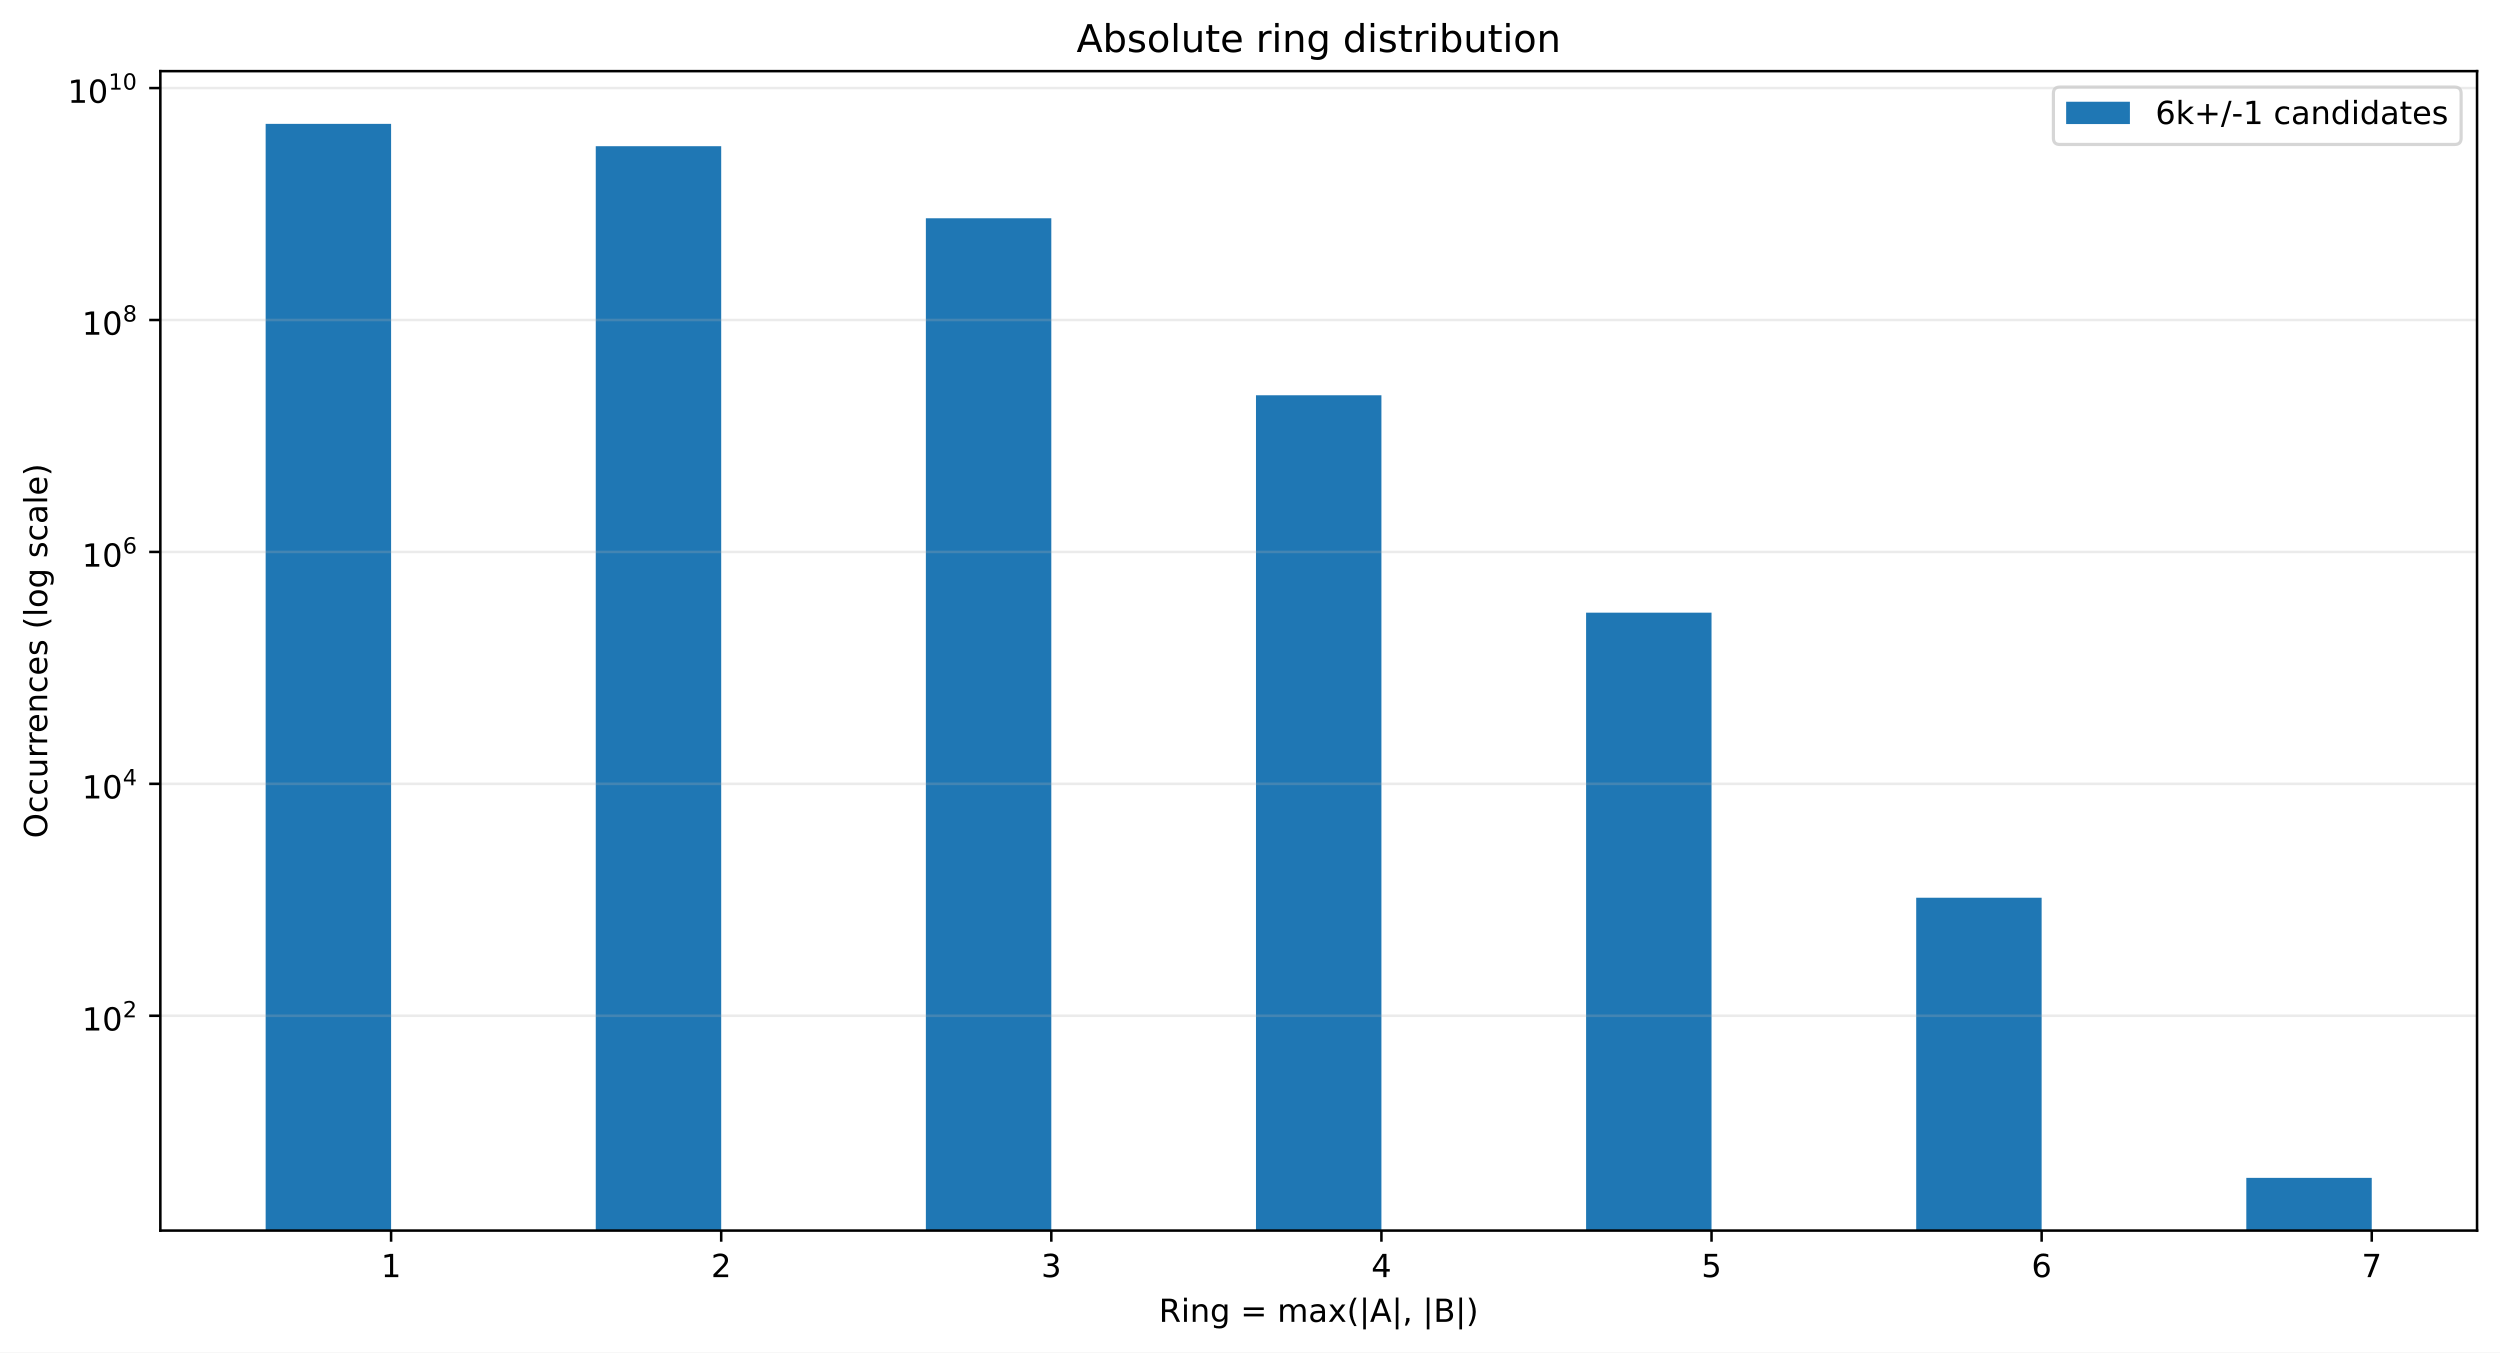
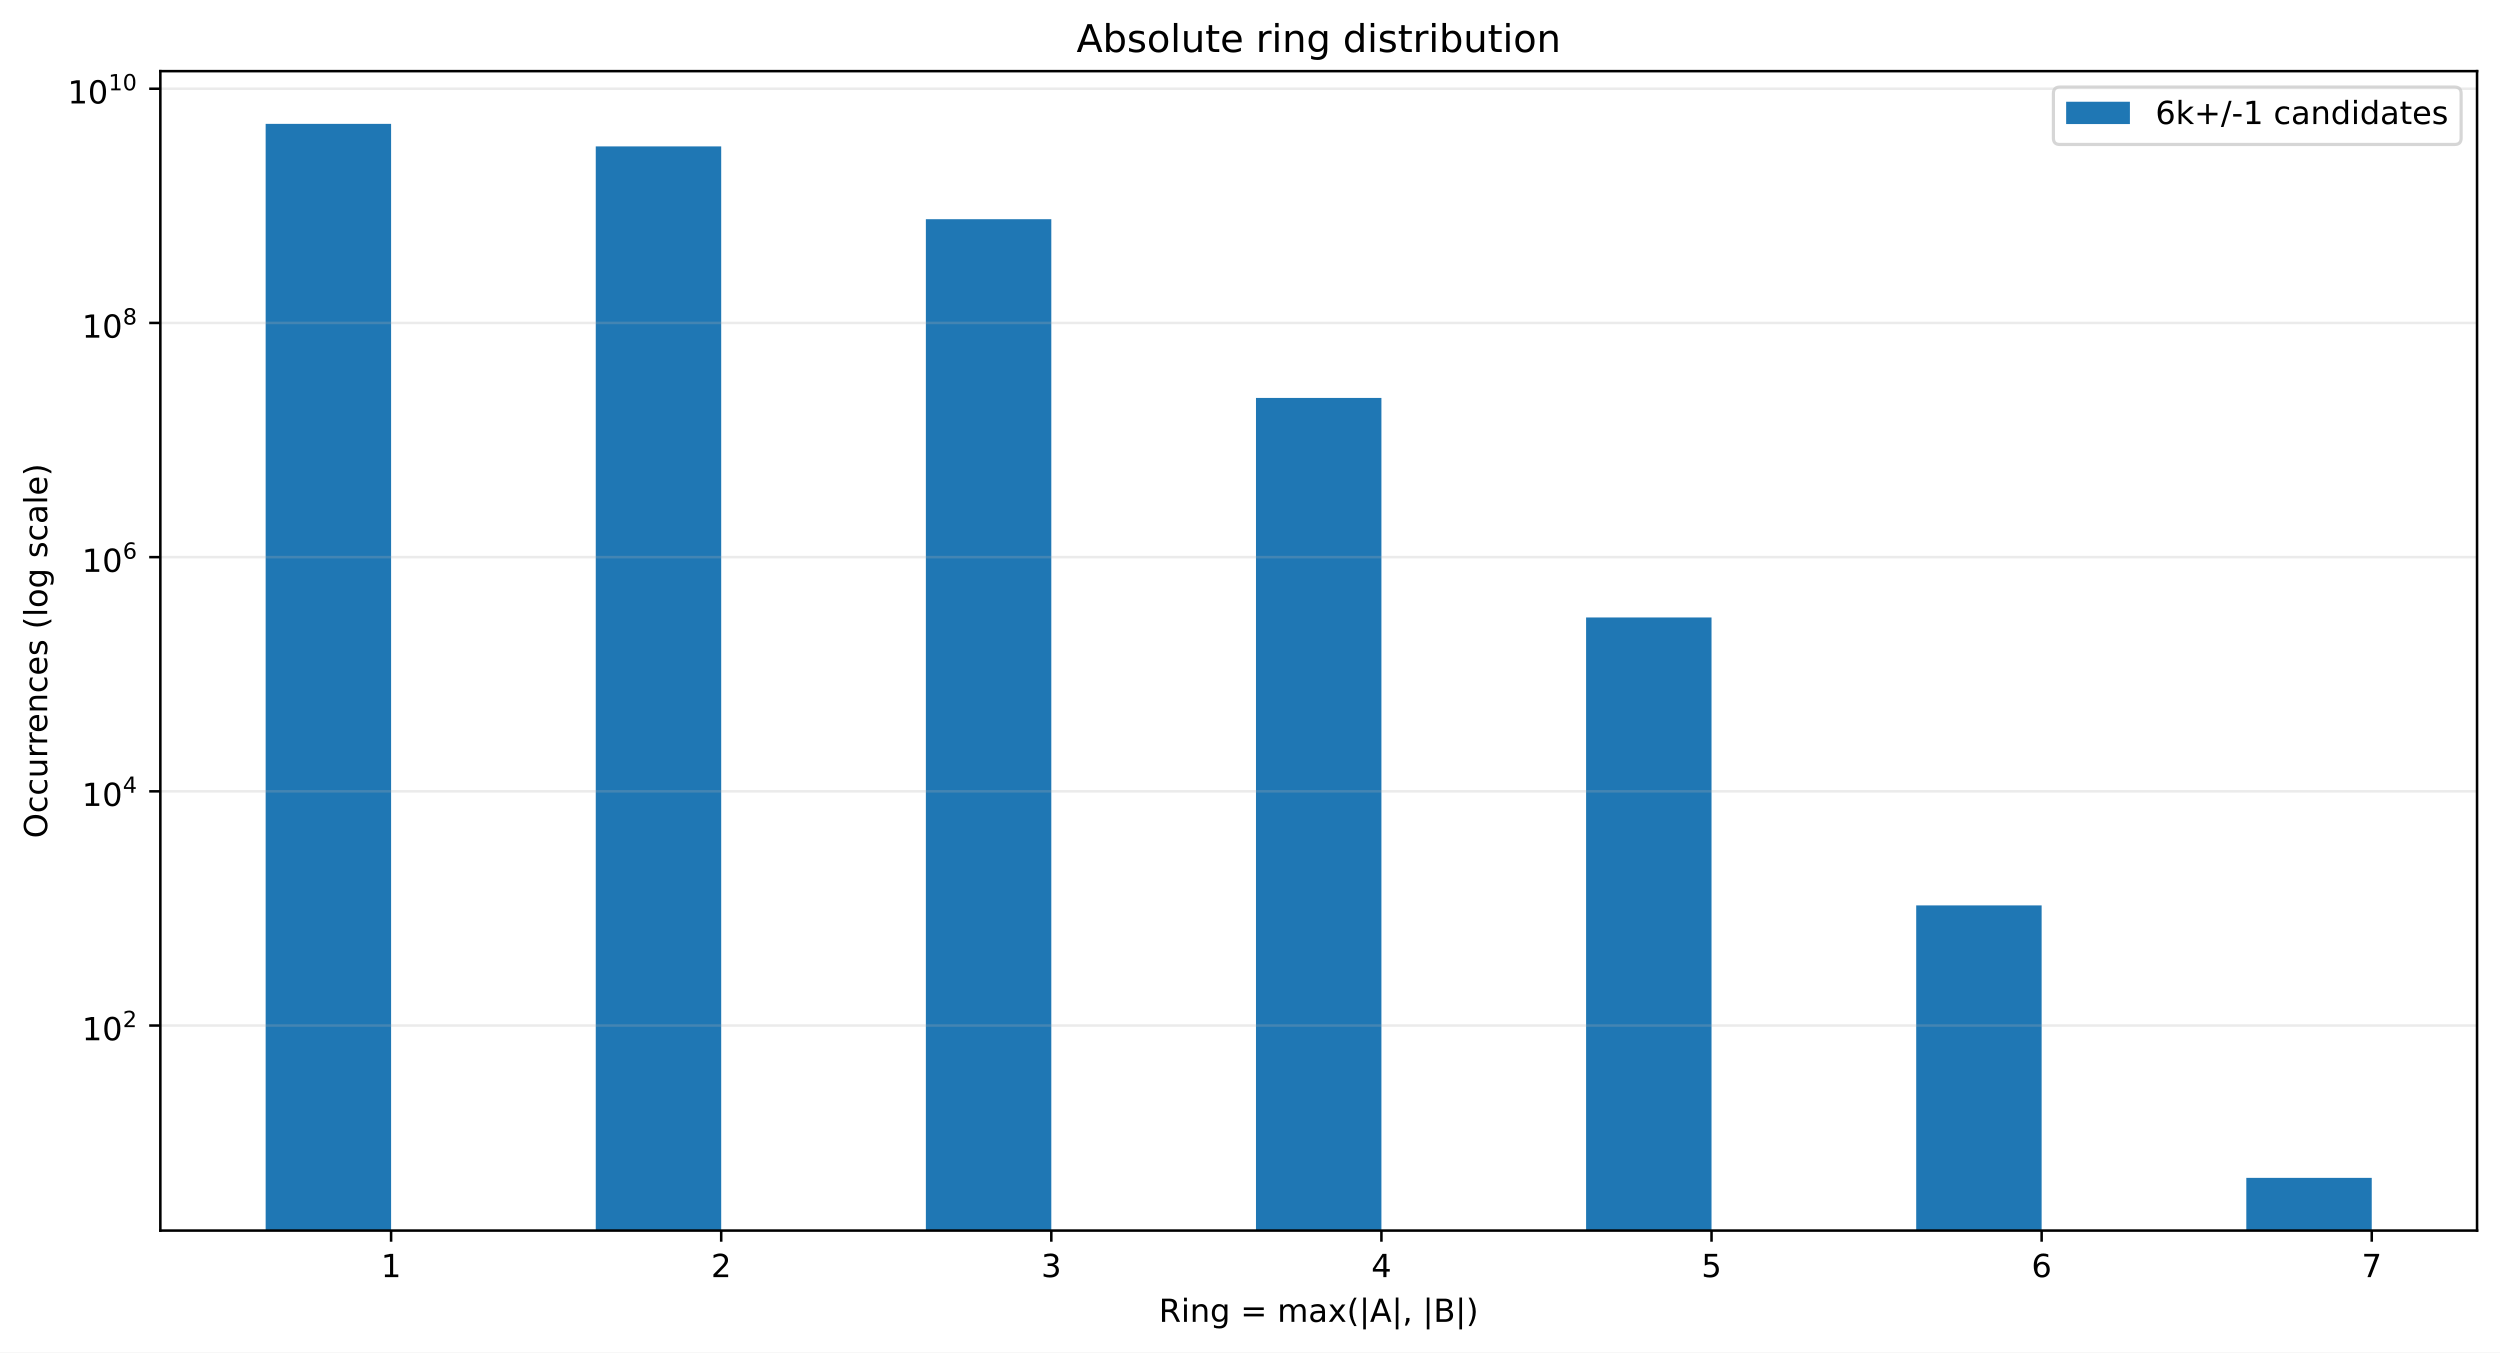
<svg xmlns="http://www.w3.org/2000/svg" xmlns:xlink="http://www.w3.org/1999/xlink" width="784.258pt" height="424.28pt" viewBox="0 0 784.258 424.28" version="1.1">
  <defs>
    <style type="text/css">*{stroke-linejoin: round; stroke-linecap: butt}</style>
  </defs>
  <g id="figure_1">
    <g id="patch_1">
      <path d="M 0 424.28  L 784.258 424.28  L 784.258 0  L 0 0  z " style="fill: #ffffff" />
    </g>
    <g id="axes_1">
      <g id="patch_2">
        <path d="M 50.301 386.036  L 777.058 386.036  L 777.058 22.318  L 50.301 22.318  z " style="fill: #ffffff" />
      </g>
      <g id="patch_3">
-         <path d="M 83.335 36769.298  L 122.687 36769.298  L 122.687 38.851  L 83.335 38.851  z " clip-path="url(#paf1b85dc4f)" style="fill: #1f77b4" />
+         <path d="M 83.335 37128.992  L 122.687 37128.992  L 122.687 38.851  L 83.335 38.851  z " clip-path="url(#p8ad48352bb)" style="fill: #1f77b4" />
      </g>
      <g id="patch_4">
-         <path d="M 186.891 36769.298  L 226.243 36769.298  L 226.243 45.853  L 186.891 45.853  z " clip-path="url(#paf1b85dc4f)" style="fill: #1f77b4" />
+         <path d="M 186.891 37128.992  L 226.243 37128.992  L 226.243 45.921  L 186.891 45.921  z " clip-path="url(#p8ad48352bb)" style="fill: #1f77b4" />
      </g>
      <g id="patch_5">
-         <path d="M 290.448 36769.298  L 329.799 36769.298  L 329.799 68.468  L 290.448 68.468  z " clip-path="url(#paf1b85dc4f)" style="fill: #1f77b4" />
+         <path d="M 290.448 37128.992  L 329.799 37128.992  L 329.799 68.758  L 290.448 68.758  z " clip-path="url(#p8ad48352bb)" style="fill: #1f77b4" />
      </g>
      <g id="patch_6">
-         <path d="M 394.004 36769.298  L 433.355 36769.298  L 433.355 124.002  L 394.004 124.002  z " clip-path="url(#paf1b85dc4f)" style="fill: #1f77b4" />
+         <path d="M 394.004 37128.992  L 433.355 37128.992  L 433.355 124.836  L 394.004 124.836  z " clip-path="url(#p8ad48352bb)" style="fill: #1f77b4" />
      </g>
      <g id="patch_7">
-         <path d="M 497.56 36769.298  L 536.912 36769.298  L 536.912 192.203  L 497.56 192.203  z " clip-path="url(#paf1b85dc4f)" style="fill: #1f77b4" />
+         <path d="M 497.56 37128.992  L 536.912 37128.992  L 536.912 193.705  L 497.56 193.705  z " clip-path="url(#p8ad48352bb)" style="fill: #1f77b4" />
      </g>
      <g id="patch_8">
-         <path d="M 601.116 36769.298  L 640.468 36769.298  L 640.468 281.621  L 601.116 281.621  z " clip-path="url(#paf1b85dc4f)" style="fill: #1f77b4" />
+         <path d="M 601.116 37128.992  L 640.468 37128.992  L 640.468 284.018  L 601.116 284.018  z " clip-path="url(#p8ad48352bb)" style="fill: #1f77b4" />
      </g>
      <g id="patch_9">
-         <path d="M 704.673 36769.298  L 744.024 36769.298  L 744.024 369.503  L 704.673 369.503  z " clip-path="url(#paf1b85dc4f)" style="fill: #1f77b4" />
+         <path d="M 704.673 37128.992  L 744.024 37128.992  L 744.024 369.503  L 704.673 369.503  z " clip-path="url(#p8ad48352bb)" style="fill: #1f77b4" />
      </g>
      <g id="matplotlib.axis_1">
        <g id="xtick_1">
          <g id="line2d_1">
            <defs>
-               <path id="mf42449f20e" d="M 0 0  L 0 3.5  " style="stroke: #000000; stroke-width: 0.8" />
+               <path id="m84cda53402" d="M 0 0  L 0 3.5  " style="stroke: #000000; stroke-width: 0.8" />
            </defs>
            <g>
-               <use xlink:href="#mf42449f20e" x="122.687" y="386.036" style="stroke: #000000; stroke-width: 0.8" />
+               <use xlink:href="#m84cda53402" x="122.687" y="386.036" style="stroke: #000000; stroke-width: 0.8" />
            </g>
          </g>
          <g id="text_1">
            <g transform="translate(119.5053 400.6334) scale(0.1 -0.1)">
              <defs>
                <path id="DejaVuSans-14" d="M 794 531  L 1825 531  L 1825 4091  L 703 3866  L 703 4441  L 1819 4666  L 2450 4666  L 2450 531  L 3481 531  L 3481 0  L 794 0  L 794 531  z " transform="scale(0.015625)" />
              </defs>
              <use xlink:href="#DejaVuSans-14" />
            </g>
          </g>
        </g>
        <g id="xtick_2">
          <g id="line2d_2">
            <g>
-               <use xlink:href="#mf42449f20e" x="226.243" y="386.036" style="stroke: #000000; stroke-width: 0.8" />
+               <use xlink:href="#m84cda53402" x="226.243" y="386.036" style="stroke: #000000; stroke-width: 0.8" />
            </g>
          </g>
          <g id="text_2">
            <g transform="translate(223.0616 400.6334) scale(0.1 -0.1)">
              <defs>
                <path id="DejaVuSans-15" d="M 1228 531  L 3431 531  L 3431 0  L 469 0  L 469 531  Q 828 903 1448 1529  Q 2069 2156 2228 2338  Q 2531 2678 2651 2914  Q 2772 3150 2772 3378  Q 2772 3750 2511 3984  Q 2250 4219 1831 4219  Q 1534 4219 1204 4116  Q 875 4013 500 3803  L 500 4441  Q 881 4594 1212 4672  Q 1544 4750 1819 4750  Q 2544 4750 2975 4387  Q 3406 4025 3406 3419  Q 3406 3131 3298 2873  Q 3191 2616 2906 2266  Q 2828 2175 2409 1742  Q 1991 1309 1228 531  z " transform="scale(0.015625)" />
              </defs>
              <use xlink:href="#DejaVuSans-15" />
            </g>
          </g>
        </g>
        <g id="xtick_3">
          <g id="line2d_3">
            <g>
-               <use xlink:href="#mf42449f20e" x="329.799" y="386.036" style="stroke: #000000; stroke-width: 0.8" />
+               <use xlink:href="#m84cda53402" x="329.799" y="386.036" style="stroke: #000000; stroke-width: 0.8" />
            </g>
          </g>
          <g id="text_3">
            <g transform="translate(326.6178 400.6334) scale(0.1 -0.1)">
              <defs>
                <path id="DejaVuSans-16" d="M 2597 2516  Q 3050 2419 3304 2112  Q 3559 1806 3559 1356  Q 3559 666 3084 287  Q 2609 -91 1734 -91  Q 1441 -91 1130 -33  Q 819 25 488 141  L 488 750  Q 750 597 1062 519  Q 1375 441 1716 441  Q 2309 441 2620 675  Q 2931 909 2931 1356  Q 2931 1769 2642 2001  Q 2353 2234 1838 2234  L 1294 2234  L 1294 2753  L 1863 2753  Q 2328 2753 2575 2939  Q 2822 3125 2822 3475  Q 2822 3834 2567 4026  Q 2313 4219 1838 4219  Q 1578 4219 1281 4162  Q 984 4106 628 3988  L 628 4550  Q 988 4650 1302 4700  Q 1616 4750 1894 4750  Q 2613 4750 3031 4423  Q 3450 4097 3450 3541  Q 3450 3153 3228 2886  Q 3006 2619 2597 2516  z " transform="scale(0.015625)" />
              </defs>
              <use xlink:href="#DejaVuSans-16" />
            </g>
          </g>
        </g>
        <g id="xtick_4">
          <g id="line2d_4">
            <g>
-               <use xlink:href="#mf42449f20e" x="433.355" y="386.036" style="stroke: #000000; stroke-width: 0.8" />
+               <use xlink:href="#m84cda53402" x="433.355" y="386.036" style="stroke: #000000; stroke-width: 0.8" />
            </g>
          </g>
          <g id="text_4">
            <g transform="translate(430.174 400.6334) scale(0.1 -0.1)">
              <defs>
                <path id="DejaVuSans-17" d="M 2419 4116  L 825 1625  L 2419 1625  L 2419 4116  z M 2253 4666  L 3047 4666  L 3047 1625  L 3713 1625  L 3713 1100  L 3047 1100  L 3047 0  L 2419 0  L 2419 1100  L 313 1100  L 313 1709  L 2253 4666  z " transform="scale(0.015625)" />
              </defs>
              <use xlink:href="#DejaVuSans-17" />
            </g>
          </g>
        </g>
        <g id="xtick_5">
          <g id="line2d_5">
            <g>
-               <use xlink:href="#mf42449f20e" x="536.912" y="386.036" style="stroke: #000000; stroke-width: 0.8" />
+               <use xlink:href="#m84cda53402" x="536.912" y="386.036" style="stroke: #000000; stroke-width: 0.8" />
            </g>
          </g>
          <g id="text_5">
            <g transform="translate(533.7303 400.6334) scale(0.1 -0.1)">
              <defs>
                <path id="DejaVuSans-18" d="M 691 4666  L 3169 4666  L 3169 4134  L 1269 4134  L 1269 2991  Q 1406 3038 1543 3061  Q 1681 3084 1819 3084  Q 2600 3084 3056 2656  Q 3513 2228 3513 1497  Q 3513 744 3044 326  Q 2575 -91 1722 -91  Q 1428 -91 1123 -41  Q 819 9 494 109  L 494 744  Q 775 591 1075 516  Q 1375 441 1709 441  Q 2250 441 2565 725  Q 2881 1009 2881 1497  Q 2881 1984 2565 2268  Q 2250 2553 1709 2553  Q 1456 2553 1204 2497  Q 953 2441 691 2322  L 691 4666  z " transform="scale(0.015625)" />
              </defs>
              <use xlink:href="#DejaVuSans-18" />
            </g>
          </g>
        </g>
        <g id="xtick_6">
          <g id="line2d_6">
            <g>
-               <use xlink:href="#mf42449f20e" x="640.468" y="386.036" style="stroke: #000000; stroke-width: 0.8" />
+               <use xlink:href="#m84cda53402" x="640.468" y="386.036" style="stroke: #000000; stroke-width: 0.8" />
            </g>
          </g>
          <g id="text_6">
            <g transform="translate(637.2865 400.6334) scale(0.1 -0.1)">
              <defs>
                <path id="DejaVuSans-19" d="M 2113 2584  Q 1688 2584 1439 2293  Q 1191 2003 1191 1497  Q 1191 994 1439 701  Q 1688 409 2113 409  Q 2538 409 2786 701  Q 3034 994 3034 1497  Q 3034 2003 2786 2293  Q 2538 2584 2113 2584  z M 3366 4563  L 3366 3988  Q 3128 4100 2886 4159  Q 2644 4219 2406 4219  Q 1781 4219 1451 3797  Q 1122 3375 1075 2522  Q 1259 2794 1537 2939  Q 1816 3084 2150 3084  Q 2853 3084 3261 2657  Q 3669 2231 3669 1497  Q 3669 778 3244 343  Q 2819 -91 2113 -91  Q 1303 -91 875 529  Q 447 1150 447 2328  Q 447 3434 972 4092  Q 1497 4750 2381 4750  Q 2619 4750 2861 4703  Q 3103 4656 3366 4563  z " transform="scale(0.015625)" />
              </defs>
              <use xlink:href="#DejaVuSans-19" />
            </g>
          </g>
        </g>
        <g id="xtick_7">
          <g id="line2d_7">
            <g>
-               <use xlink:href="#mf42449f20e" x="744.024" y="386.036" style="stroke: #000000; stroke-width: 0.8" />
+               <use xlink:href="#m84cda53402" x="744.024" y="386.036" style="stroke: #000000; stroke-width: 0.8" />
            </g>
          </g>
          <g id="text_7">
            <g transform="translate(740.8427 400.6334) scale(0.1 -0.1)">
              <defs>
                <path id="DejaVuSans-1a" d="M 525 4666  L 3525 4666  L 3525 4397  L 1831 0  L 1172 0  L 2766 4134  L 525 4134  L 525 4666  z " transform="scale(0.015625)" />
              </defs>
              <use xlink:href="#DejaVuSans-1a" />
            </g>
          </g>
        </g>
        <g id="text_8">
          <g transform="translate(363.5437 414.678) scale(0.1 -0.1)">
            <defs>
              <path id="DejaVuSans-35" d="M 2841 2188  Q 3044 2119 3236 1894  Q 3428 1669 3622 1275  L 4263 0  L 3584 0  L 2988 1197  Q 2756 1666 2539 1819  Q 2322 1972 1947 1972  L 1259 1972  L 1259 0  L 628 0  L 628 4666  L 2053 4666  Q 2853 4666 3247 4331  Q 3641 3997 3641 3322  Q 3641 2881 3436 2590  Q 3231 2300 2841 2188  z M 1259 4147  L 1259 2491  L 2053 2491  Q 2509 2491 2742 2702  Q 2975 2913 2975 3322  Q 2975 3731 2742 3939  Q 2509 4147 2053 4147  L 1259 4147  z " transform="scale(0.015625)" />
              <path id="DejaVuSans-4c" d="M 603 3500  L 1178 3500  L 1178 0  L 603 0  L 603 3500  z M 603 4863  L 1178 4863  L 1178 4134  L 603 4134  L 603 4863  z " transform="scale(0.015625)" />
              <path id="DejaVuSans-51" d="M 3513 2113  L 3513 0  L 2938 0  L 2938 2094  Q 2938 2591 2744 2837  Q 2550 3084 2163 3084  Q 1697 3084 1428 2787  Q 1159 2491 1159 1978  L 1159 0  L 581 0  L 581 3500  L 1159 3500  L 1159 2956  Q 1366 3272 1645 3428  Q 1925 3584 2291 3584  Q 2894 3584 3203 3211  Q 3513 2838 3513 2113  z " transform="scale(0.015625)" />
              <path id="DejaVuSans-4a" d="M 2906 1791  Q 2906 2416 2648 2759  Q 2391 3103 1925 3103  Q 1463 3103 1205 2759  Q 947 2416 947 1791  Q 947 1169 1205 825  Q 1463 481 1925 481  Q 2391 481 2648 825  Q 2906 1169 2906 1791  z M 3481 434  Q 3481 -459 3084 -895  Q 2688 -1331 1869 -1331  Q 1566 -1331 1297 -1286  Q 1028 -1241 775 -1147  L 775 -588  Q 1028 -725 1275 -790  Q 1522 -856 1778 -856  Q 2344 -856 2625 -561  Q 2906 -266 2906 331  L 2906 616  Q 2728 306 2450 153  Q 2172 0 1784 0  Q 1141 0 747 490  Q 353 981 353 1791  Q 353 2603 747 3093  Q 1141 3584 1784 3584  Q 2172 3584 2450 3431  Q 2728 3278 2906 2969  L 2906 3500  L 3481 3500  L 3481 434  z " transform="scale(0.015625)" />
              <path id="DejaVuSans-3" transform="scale(0.015625)" />
              <path id="DejaVuSans-20" d="M 678 2906  L 4684 2906  L 4684 2381  L 678 2381  L 678 2906  z M 678 1631  L 4684 1631  L 4684 1100  L 678 1100  L 678 1631  z " transform="scale(0.015625)" />
              <path id="DejaVuSans-50" d="M 3328 2828  Q 3544 3216 3844 3400  Q 4144 3584 4550 3584  Q 5097 3584 5394 3201  Q 5691 2819 5691 2113  L 5691 0  L 5113 0  L 5113 2094  Q 5113 2597 4934 2840  Q 4756 3084 4391 3084  Q 3944 3084 3684 2787  Q 3425 2491 3425 1978  L 3425 0  L 2847 0  L 2847 2094  Q 2847 2600 2669 2842  Q 2491 3084 2119 3084  Q 1678 3084 1418 2786  Q 1159 2488 1159 1978  L 1159 0  L 581 0  L 581 3500  L 1159 3500  L 1159 2956  Q 1356 3278 1631 3431  Q 1906 3584 2284 3584  Q 2666 3584 2933 3390  Q 3200 3197 3328 2828  z " transform="scale(0.015625)" />
              <path id="DejaVuSans-44" d="M 2194 1759  Q 1497 1759 1228 1600  Q 959 1441 959 1056  Q 959 750 1161 570  Q 1363 391 1709 391  Q 2188 391 2477 730  Q 2766 1069 2766 1631  L 2766 1759  L 2194 1759  z M 3341 1997  L 3341 0  L 2766 0  L 2766 531  Q 2569 213 2275 61  Q 1981 -91 1556 -91  Q 1019 -91 701 211  Q 384 513 384 1019  Q 384 1609 779 1909  Q 1175 2209 1959 2209  L 2766 2209  L 2766 2266  Q 2766 2663 2505 2880  Q 2244 3097 1772 3097  Q 1472 3097 1187 3025  Q 903 2953 641 2809  L 641 3341  Q 956 3463 1253 3523  Q 1550 3584 1831 3584  Q 2591 3584 2966 3190  Q 3341 2797 3341 1997  z " transform="scale(0.015625)" />
              <path id="DejaVuSans-5b" d="M 3513 3500  L 2247 1797  L 3578 0  L 2900 0  L 1881 1375  L 863 0  L 184 0  L 1544 1831  L 300 3500  L 978 3500  L 1906 2253  L 2834 3500  L 3513 3500  z " transform="scale(0.015625)" />
              <path id="DejaVuSans-b" d="M 1984 4856  Q 1566 4138 1362 3434  Q 1159 2731 1159 2009  Q 1159 1288 1364 580  Q 1569 -128 1984 -844  L 1484 -844  Q 1016 -109 783 600  Q 550 1309 550 2009  Q 550 2706 781 3412  Q 1013 4119 1484 4856  L 1984 4856  z " transform="scale(0.015625)" />
              <path id="DejaVuSans-5f" d="M 1344 4891  L 1344 -1509  L 813 -1509  L 813 4891  L 1344 4891  z " transform="scale(0.015625)" />
              <path id="DejaVuSans-24" d="M 2188 4044  L 1331 1722  L 3047 1722  L 2188 4044  z M 1831 4666  L 2547 4666  L 4325 0  L 3669 0  L 3244 1197  L 1141 1197  L 716 0  L 50 0  L 1831 4666  z " transform="scale(0.015625)" />
              <path id="DejaVuSans-f" d="M 750 794  L 1409 794  L 1409 256  L 897 -744  L 494 -744  L 750 256  L 750 794  z " transform="scale(0.015625)" />
              <path id="DejaVuSans-25" d="M 1259 2228  L 1259 519  L 2272 519  Q 2781 519 3026 730  Q 3272 941 3272 1375  Q 3272 1813 3026 2020  Q 2781 2228 2272 2228  L 1259 2228  z M 1259 4147  L 1259 2741  L 2194 2741  Q 2656 2741 2882 2914  Q 3109 3088 3109 3444  Q 3109 3797 2882 3972  Q 2656 4147 2194 4147  L 1259 4147  z M 628 4666  L 2241 4666  Q 2963 4666 3353 4366  Q 3744 4066 3744 3513  Q 3744 3084 3544 2831  Q 3344 2578 2956 2516  Q 3422 2416 3680 2098  Q 3938 1781 3938 1306  Q 3938 681 3513 340  Q 3088 0 2303 0  L 628 0  L 628 4666  z " transform="scale(0.015625)" />
              <path id="DejaVuSans-c" d="M 513 4856  L 1013 4856  Q 1481 4119 1714 3412  Q 1947 2706 1947 2009  Q 1947 1309 1714 600  Q 1481 -109 1013 -844  L 513 -844  Q 928 -128 1133 580  Q 1338 1288 1338 2009  Q 1338 2731 1133 3434  Q 928 4138 513 4856  z " transform="scale(0.015625)" />
            </defs>
            <use xlink:href="#DejaVuSans-35" />
            <use xlink:href="#DejaVuSans-4c" transform="translate(69.48438 0)" />
            <use xlink:href="#DejaVuSans-51" transform="translate(97.26562 0)" />
            <use xlink:href="#DejaVuSans-4a" transform="translate(160.6406 0)" />
            <use xlink:href="#DejaVuSans-3" transform="translate(224.125 0)" />
            <use xlink:href="#DejaVuSans-20" transform="translate(255.9062 0)" />
            <use xlink:href="#DejaVuSans-3" transform="translate(339.7031 0)" />
            <use xlink:href="#DejaVuSans-50" transform="translate(371.4844 0)" />
            <use xlink:href="#DejaVuSans-44" transform="translate(468.8906 0)" />
            <use xlink:href="#DejaVuSans-5b" transform="translate(530.1719 0)" />
            <use xlink:href="#DejaVuSans-b" transform="translate(589.3594 0)" />
            <use xlink:href="#DejaVuSans-5f" transform="translate(628.375 0)" />
            <use xlink:href="#DejaVuSans-24" transform="translate(662.0625 0)" />
            <use xlink:href="#DejaVuSans-5f" transform="translate(730.4688 0)" />
            <use xlink:href="#DejaVuSans-f" transform="translate(764.1562 0)" />
            <use xlink:href="#DejaVuSans-3" transform="translate(795.9375 0)" />
            <use xlink:href="#DejaVuSans-5f" transform="translate(827.7188 0)" />
            <use xlink:href="#DejaVuSans-25" transform="translate(861.4062 0)" />
            <use xlink:href="#DejaVuSans-5f" transform="translate(930.0156 0)" />
            <use xlink:href="#DejaVuSans-c" transform="translate(963.7031 0)" />
          </g>
        </g>
      </g>
      <g id="matplotlib.axis_2">
        <g id="ytick_1">
          <g id="line2d_8">
-             <path d="M 50.301 318.649  L 777.058 318.649  " clip-path="url(#paf1b85dc4f)" style="fill: none; stroke: #b0b0b0; stroke-opacity: 0.25; stroke-width: 0.8; stroke-linecap: square" />
+             <path d="M 50.301 321.711  L 777.058 321.711  " clip-path="url(#p8ad48352bb)" style="fill: none; stroke: #b0b0b0; stroke-opacity: 0.25; stroke-width: 0.8; stroke-linecap: square" />
          </g>
          <g id="line2d_9">
            <defs>
-               <path id="m3f60b04e1b" d="M 0 0  L -3.5 0  " style="stroke: #000000; stroke-width: 0.8" />
+               <path id="mff33a28437" d="M 0 0  L -3.5 0  " style="stroke: #000000; stroke-width: 0.8" />
            </defs>
            <g>
-               <use xlink:href="#m3f60b04e1b" x="50.301" y="318.649" style="stroke: #000000; stroke-width: 0.8" />
+               <use xlink:href="#mff33a28437" x="50.301" y="321.711" style="stroke: #000000; stroke-width: 0.8" />
            </g>
          </g>
          <g id="text_9">
-             <g transform="translate(25.70078 323.349) scale(0.1 -0.1)">
+             <g transform="translate(25.70078 326.4114) scale(0.1 -0.1)">
              <defs>
                <path id="DejaVuSans-13" d="M 2034 4250  Q 1547 4250 1301 3770  Q 1056 3291 1056 2328  Q 1056 1369 1301 889  Q 1547 409 2034 409  Q 2525 409 2770 889  Q 3016 1369 3016 2328  Q 3016 3291 2770 3770  Q 2525 4250 2034 4250  z M 2034 4750  Q 2819 4750 3233 4129  Q 3647 3509 3647 2328  Q 3647 1150 3233 529  Q 2819 -91 2034 -91  Q 1250 -91 836 529  Q 422 1150 422 2328  Q 422 3509 836 4129  Q 1250 4750 2034 4750  z " transform="scale(0.015625)" />
              </defs>
              <use xlink:href="#DejaVuSans-14" transform="translate(0 0.746875)" />
              <use xlink:href="#DejaVuSans-13" transform="translate(63.62305 0.746875)" />
              <use xlink:href="#DejaVuSans-15" transform="translate(128.2031 42.04688) scale(0.7)" />
            </g>
          </g>
        </g>
        <g id="ytick_2">
          <g id="line2d_10">
-             <path d="M 50.301 245.893  L 777.058 245.893  " clip-path="url(#paf1b85dc4f)" style="fill: none; stroke: #b0b0b0; stroke-opacity: 0.25; stroke-width: 0.8; stroke-linecap: square" />
+             <path d="M 50.301 248.244  L 777.058 248.244  " clip-path="url(#p8ad48352bb)" style="fill: none; stroke: #b0b0b0; stroke-opacity: 0.25; stroke-width: 0.8; stroke-linecap: square" />
          </g>
          <g id="line2d_11">
            <g>
-               <use xlink:href="#m3f60b04e1b" x="50.301" y="245.893" style="stroke: #000000; stroke-width: 0.8" />
+               <use xlink:href="#mff33a28437" x="50.301" y="248.244" style="stroke: #000000; stroke-width: 0.8" />
            </g>
          </g>
          <g id="text_10">
-             <g transform="translate(25.70078 250.5433) scale(0.1 -0.1)">
+             <g transform="translate(25.70078 252.8937) scale(0.1 -0.1)">
              <use xlink:href="#DejaVuSans-14" transform="translate(0 0.665625)" />
              <use xlink:href="#DejaVuSans-13" transform="translate(63.62305 0.665625)" />
              <use xlink:href="#DejaVuSans-17" transform="translate(128.2031 41.96563) scale(0.7)" />
            </g>
          </g>
        </g>
        <g id="ytick_3">
          <g id="line2d_12">
-             <path d="M 50.301 173.137  L 777.058 173.137  " clip-path="url(#paf1b85dc4f)" style="fill: none; stroke: #b0b0b0; stroke-opacity: 0.25; stroke-width: 0.8; stroke-linecap: square" />
+             <path d="M 50.301 174.776  L 777.058 174.776  " clip-path="url(#p8ad48352bb)" style="fill: none; stroke: #b0b0b0; stroke-opacity: 0.25; stroke-width: 0.8; stroke-linecap: square" />
          </g>
          <g id="line2d_13">
            <g>
-               <use xlink:href="#m3f60b04e1b" x="50.301" y="173.137" style="stroke: #000000; stroke-width: 0.8" />
+               <use xlink:href="#mff33a28437" x="50.301" y="174.776" style="stroke: #000000; stroke-width: 0.8" />
            </g>
          </g>
          <g id="text_11">
-             <g transform="translate(25.70078 177.8375) scale(0.1 -0.1)">
+             <g transform="translate(25.70078 179.4761) scale(0.1 -0.1)">
              <use xlink:href="#DejaVuSans-14" transform="translate(0 0.746875)" />
              <use xlink:href="#DejaVuSans-13" transform="translate(63.62305 0.746875)" />
              <use xlink:href="#DejaVuSans-19" transform="translate(128.2031 42.04688) scale(0.7)" />
            </g>
          </g>
        </g>
        <g id="ytick_4">
          <g id="line2d_14">
-             <path d="M 50.301 100.382  L 777.058 100.382  " clip-path="url(#paf1b85dc4f)" style="fill: none; stroke: #b0b0b0; stroke-opacity: 0.25; stroke-width: 0.8; stroke-linecap: square" />
+             <path d="M 50.301 101.308  L 777.058 101.308  " clip-path="url(#p8ad48352bb)" style="fill: none; stroke: #b0b0b0; stroke-opacity: 0.25; stroke-width: 0.8; stroke-linecap: square" />
          </g>
          <g id="line2d_15">
            <g>
-               <use xlink:href="#m3f60b04e1b" x="50.301" y="100.382" style="stroke: #000000; stroke-width: 0.8" />
+               <use xlink:href="#mff33a28437" x="50.301" y="101.308" style="stroke: #000000; stroke-width: 0.8" />
            </g>
          </g>
          <g id="text_12">
-             <g transform="translate(25.70078 105.0817) scale(0.1 -0.1)">
+             <g transform="translate(25.70078 106.0085) scale(0.1 -0.1)">
              <defs>
                <path id="DejaVuSans-1b" d="M 2034 2216  Q 1584 2216 1326 1975  Q 1069 1734 1069 1313  Q 1069 891 1326 650  Q 1584 409 2034 409  Q 2484 409 2743 651  Q 3003 894 3003 1313  Q 3003 1734 2745 1975  Q 2488 2216 2034 2216  z M 1403 2484  Q 997 2584 770 2862  Q 544 3141 544 3541  Q 544 4100 942 4425  Q 1341 4750 2034 4750  Q 2731 4750 3128 4425  Q 3525 4100 3525 3541  Q 3525 3141 3298 2862  Q 3072 2584 2669 2484  Q 3125 2378 3379 2068  Q 3634 1759 3634 1313  Q 3634 634 3220 271  Q 2806 -91 2034 -91  Q 1263 -91 848 271  Q 434 634 434 1313  Q 434 1759 690 2068  Q 947 2378 1403 2484  z M 1172 3481  Q 1172 3119 1398 2916  Q 1625 2713 2034 2713  Q 2441 2713 2670 2916  Q 2900 3119 2900 3481  Q 2900 3844 2670 4047  Q 2441 4250 2034 4250  Q 1625 4250 1398 4047  Q 1172 3844 1172 3481  z " transform="scale(0.015625)" />
              </defs>
              <use xlink:href="#DejaVuSans-14" transform="translate(0 0.746875)" />
              <use xlink:href="#DejaVuSans-13" transform="translate(63.62305 0.746875)" />
              <use xlink:href="#DejaVuSans-1b" transform="translate(128.2031 42.04688) scale(0.7)" />
            </g>
          </g>
        </g>
        <g id="ytick_5">
          <g id="line2d_16">
-             <path d="M 50.301 27.626  L 777.058 27.626  " clip-path="url(#paf1b85dc4f)" style="fill: none; stroke: #b0b0b0; stroke-opacity: 0.25; stroke-width: 0.8; stroke-linecap: square" />
+             <path d="M 50.301 27.841  L 777.058 27.841  " clip-path="url(#p8ad48352bb)" style="fill: none; stroke: #b0b0b0; stroke-opacity: 0.25; stroke-width: 0.8; stroke-linecap: square" />
          </g>
          <g id="line2d_17">
            <g>
-               <use xlink:href="#m3f60b04e1b" x="50.301" y="27.626" style="stroke: #000000; stroke-width: 0.8" />
+               <use xlink:href="#mff33a28437" x="50.301" y="27.841" style="stroke: #000000; stroke-width: 0.8" />
            </g>
          </g>
          <g id="text_13">
-             <g transform="translate(21.20078 32.3259) scale(0.1 -0.1)">
+             <g transform="translate(21.20078 32.54086) scale(0.1 -0.1)">
              <use xlink:href="#DejaVuSans-14" transform="translate(0 0.746875)" />
              <use xlink:href="#DejaVuSans-13" transform="translate(63.62305 0.746875)" />
              <use xlink:href="#DejaVuSans-14" transform="translate(128.2031 42.04688) scale(0.7)" />
              <use xlink:href="#DejaVuSans-13" transform="translate(172.7393 42.04688) scale(0.7)" />
            </g>
          </g>
        </g>
        <g id="text_14">
          <g transform="translate(14.79844 262.9551) rotate(-90) scale(0.1 -0.1)">
            <defs>
              <path id="DejaVuSans-32" d="M 2522 4238  Q 1834 4238 1429 3725  Q 1025 3213 1025 2328  Q 1025 1447 1429 934  Q 1834 422 2522 422  Q 3209 422 3611 934  Q 4013 1447 4013 2328  Q 4013 3213 3611 3725  Q 3209 4238 2522 4238  z M 2522 4750  Q 3503 4750 4090 4092  Q 4678 3434 4678 2328  Q 4678 1225 4090 567  Q 3503 -91 2522 -91  Q 1538 -91 948 565  Q 359 1222 359 2328  Q 359 3434 948 4092  Q 1538 4750 2522 4750  z " transform="scale(0.015625)" />
              <path id="DejaVuSans-46" d="M 3122 3366  L 3122 2828  Q 2878 2963 2633 3030  Q 2388 3097 2138 3097  Q 1578 3097 1268 2742  Q 959 2388 959 1747  Q 959 1106 1268 751  Q 1578 397 2138 397  Q 2388 397 2633 464  Q 2878 531 3122 666  L 3122 134  Q 2881 22 2623 -34  Q 2366 -91 2075 -91  Q 1284 -91 818 406  Q 353 903 353 1747  Q 353 2603 823 3093  Q 1294 3584 2113 3584  Q 2378 3584 2631 3529  Q 2884 3475 3122 3366  z " transform="scale(0.015625)" />
              <path id="DejaVuSans-58" d="M 544 1381  L 544 3500  L 1119 3500  L 1119 1403  Q 1119 906 1312 657  Q 1506 409 1894 409  Q 2359 409 2629 706  Q 2900 1003 2900 1516  L 2900 3500  L 3475 3500  L 3475 0  L 2900 0  L 2900 538  Q 2691 219 2414 64  Q 2138 -91 1772 -91  Q 1169 -91 856 284  Q 544 659 544 1381  z M 1991 3584  L 1991 3584  z " transform="scale(0.015625)" />
              <path id="DejaVuSans-55" d="M 2631 2963  Q 2534 3019 2420 3045  Q 2306 3072 2169 3072  Q 1681 3072 1420 2755  Q 1159 2438 1159 1844  L 1159 0  L 581 0  L 581 3500  L 1159 3500  L 1159 2956  Q 1341 3275 1631 3429  Q 1922 3584 2338 3584  Q 2397 3584 2469 3576  Q 2541 3569 2628 3553  L 2631 2963  z " transform="scale(0.015625)" />
              <path id="DejaVuSans-48" d="M 3597 1894  L 3597 1613  L 953 1613  Q 991 1019 1311 708  Q 1631 397 2203 397  Q 2534 397 2845 478  Q 3156 559 3463 722  L 3463 178  Q 3153 47 2828 -22  Q 2503 -91 2169 -91  Q 1331 -91 842 396  Q 353 884 353 1716  Q 353 2575 817 3079  Q 1281 3584 2069 3584  Q 2775 3584 3186 3129  Q 3597 2675 3597 1894  z M 3022 2063  Q 3016 2534 2758 2815  Q 2500 3097 2075 3097  Q 1594 3097 1305 2825  Q 1016 2553 972 2059  L 3022 2063  z " transform="scale(0.015625)" />
              <path id="DejaVuSans-56" d="M 2834 3397  L 2834 2853  Q 2591 2978 2328 3040  Q 2066 3103 1784 3103  Q 1356 3103 1142 2972  Q 928 2841 928 2578  Q 928 2378 1081 2264  Q 1234 2150 1697 2047  L 1894 2003  Q 2506 1872 2764 1633  Q 3022 1394 3022 966  Q 3022 478 2636 193  Q 2250 -91 1575 -91  Q 1294 -91 989 -36  Q 684 19 347 128  L 347 722  Q 666 556 975 473  Q 1284 391 1588 391  Q 1994 391 2212 530  Q 2431 669 2431 922  Q 2431 1156 2273 1281  Q 2116 1406 1581 1522  L 1381 1569  Q 847 1681 609 1914  Q 372 2147 372 2553  Q 372 3047 722 3315  Q 1072 3584 1716 3584  Q 2034 3584 2315 3537  Q 2597 3491 2834 3397  z " transform="scale(0.015625)" />
              <path id="DejaVuSans-4f" d="M 603 4863  L 1178 4863  L 1178 0  L 603 0  L 603 4863  z " transform="scale(0.015625)" />
              <path id="DejaVuSans-52" d="M 1959 3097  Q 1497 3097 1228 2736  Q 959 2375 959 1747  Q 959 1119 1226 758  Q 1494 397 1959 397  Q 2419 397 2687 759  Q 2956 1122 2956 1747  Q 2956 2369 2687 2733  Q 2419 3097 1959 3097  z M 1959 3584  Q 2709 3584 3137 3096  Q 3566 2609 3566 1747  Q 3566 888 3137 398  Q 2709 -91 1959 -91  Q 1206 -91 779 398  Q 353 888 353 1747  Q 353 2609 779 3096  Q 1206 3584 1959 3584  z " transform="scale(0.015625)" />
            </defs>
            <use xlink:href="#DejaVuSans-32" />
            <use xlink:href="#DejaVuSans-46" transform="translate(78.71875 0)" />
            <use xlink:href="#DejaVuSans-46" transform="translate(133.7031 0)" />
            <use xlink:href="#DejaVuSans-58" transform="translate(188.6875 0)" />
            <use xlink:href="#DejaVuSans-55" transform="translate(252.0625 0)" />
            <use xlink:href="#DejaVuSans-55" transform="translate(291.4219 0)" />
            <use xlink:href="#DejaVuSans-48" transform="translate(330.3281 0)" />
            <use xlink:href="#DejaVuSans-51" transform="translate(391.8594 0)" />
            <use xlink:href="#DejaVuSans-46" transform="translate(455.2344 0)" />
            <use xlink:href="#DejaVuSans-48" transform="translate(510.2188 0)" />
            <use xlink:href="#DejaVuSans-56" transform="translate(571.75 0)" />
            <use xlink:href="#DejaVuSans-3" transform="translate(623.8438 0)" />
            <use xlink:href="#DejaVuSans-b" transform="translate(655.625 0)" />
            <use xlink:href="#DejaVuSans-4f" transform="translate(694.6406 0)" />
            <use xlink:href="#DejaVuSans-52" transform="translate(722.4219 0)" />
            <use xlink:href="#DejaVuSans-4a" transform="translate(783.6094 0)" />
            <use xlink:href="#DejaVuSans-3" transform="translate(847.0938 0)" />
            <use xlink:href="#DejaVuSans-56" transform="translate(878.875 0)" />
            <use xlink:href="#DejaVuSans-46" transform="translate(930.9688 0)" />
            <use xlink:href="#DejaVuSans-44" transform="translate(985.9531 0)" />
            <use xlink:href="#DejaVuSans-4f" transform="translate(1047.234 0)" />
            <use xlink:href="#DejaVuSans-48" transform="translate(1075.016 0)" />
            <use xlink:href="#DejaVuSans-c" transform="translate(1136.547 0)" />
          </g>
        </g>
      </g>
      <g id="patch_10">
        <path d="M 50.301 386.036  L 50.301 22.318  " style="fill: none; stroke: #000000; stroke-width: 0.8; stroke-linejoin: miter; stroke-linecap: square" />
      </g>
      <g id="patch_11">
        <path d="M 777.058 386.036  L 777.058 22.318  " style="fill: none; stroke: #000000; stroke-width: 0.8; stroke-linejoin: miter; stroke-linecap: square" />
      </g>
      <g id="patch_12">
        <path d="M 50.301 386.036  L 777.058 386.036  " style="fill: none; stroke: #000000; stroke-width: 0.8; stroke-linejoin: miter; stroke-linecap: square" />
      </g>
      <g id="patch_13">
        <path d="M 50.301 22.318  L 777.058 22.318  " style="fill: none; stroke: #000000; stroke-width: 0.8; stroke-linejoin: miter; stroke-linecap: square" />
      </g>
      <g id="text_15">
        <g transform="translate(337.7055 16.31812) scale(0.12 -0.12)">
          <defs>
            <path id="DejaVuSans-45" d="M 3116 1747  Q 3116 2381 2855 2742  Q 2594 3103 2138 3103  Q 1681 3103 1420 2742  Q 1159 2381 1159 1747  Q 1159 1113 1420 752  Q 1681 391 2138 391  Q 2594 391 2855 752  Q 3116 1113 3116 1747  z M 1159 2969  Q 1341 3281 1617 3432  Q 1894 3584 2278 3584  Q 2916 3584 3314 3078  Q 3713 2572 3713 1747  Q 3713 922 3314 415  Q 2916 -91 2278 -91  Q 1894 -91 1617 61  Q 1341 213 1159 525  L 1159 0  L 581 0  L 581 4863  L 1159 4863  L 1159 2969  z " transform="scale(0.015625)" />
            <path id="DejaVuSans-57" d="M 1172 4494  L 1172 3500  L 2356 3500  L 2356 3053  L 1172 3053  L 1172 1153  Q 1172 725 1289 603  Q 1406 481 1766 481  L 2356 481  L 2356 0  L 1766 0  Q 1100 0 847 248  Q 594 497 594 1153  L 594 3053  L 172 3053  L 172 3500  L 594 3500  L 594 4494  L 1172 4494  z " transform="scale(0.015625)" />
            <path id="DejaVuSans-47" d="M 2906 2969  L 2906 4863  L 3481 4863  L 3481 0  L 2906 0  L 2906 525  Q 2725 213 2448 61  Q 2172 -91 1784 -91  Q 1150 -91 751 415  Q 353 922 353 1747  Q 353 2572 751 3078  Q 1150 3584 1784 3584  Q 2172 3584 2448 3432  Q 2725 3281 2906 2969  z M 947 1747  Q 947 1113 1208 752  Q 1469 391 1925 391  Q 2381 391 2643 752  Q 2906 1113 2906 1747  Q 2906 2381 2643 2742  Q 2381 3103 1925 3103  Q 1469 3103 1208 2742  Q 947 2381 947 1747  z " transform="scale(0.015625)" />
          </defs>
          <use xlink:href="#DejaVuSans-24" />
          <use xlink:href="#DejaVuSans-45" transform="translate(68.40625 0)" />
          <use xlink:href="#DejaVuSans-56" transform="translate(131.8906 0)" />
          <use xlink:href="#DejaVuSans-52" transform="translate(183.9844 0)" />
          <use xlink:href="#DejaVuSans-4f" transform="translate(245.1719 0)" />
          <use xlink:href="#DejaVuSans-58" transform="translate(272.9531 0)" />
          <use xlink:href="#DejaVuSans-57" transform="translate(336.3281 0)" />
          <use xlink:href="#DejaVuSans-48" transform="translate(375.5312 0)" />
          <use xlink:href="#DejaVuSans-3" transform="translate(437.0625 0)" />
          <use xlink:href="#DejaVuSans-55" transform="translate(468.8438 0)" />
          <use xlink:href="#DejaVuSans-4c" transform="translate(509.9531 0)" />
          <use xlink:href="#DejaVuSans-51" transform="translate(537.7344 0)" />
          <use xlink:href="#DejaVuSans-4a" transform="translate(601.1094 0)" />
          <use xlink:href="#DejaVuSans-3" transform="translate(664.5938 0)" />
          <use xlink:href="#DejaVuSans-47" transform="translate(696.375 0)" />
          <use xlink:href="#DejaVuSans-4c" transform="translate(759.8594 0)" />
          <use xlink:href="#DejaVuSans-56" transform="translate(787.6406 0)" />
          <use xlink:href="#DejaVuSans-57" transform="translate(839.7344 0)" />
          <use xlink:href="#DejaVuSans-55" transform="translate(878.9375 0)" />
          <use xlink:href="#DejaVuSans-4c" transform="translate(920.0469 0)" />
          <use xlink:href="#DejaVuSans-45" transform="translate(947.8281 0)" />
          <use xlink:href="#DejaVuSans-58" transform="translate(1011.312 0)" />
          <use xlink:href="#DejaVuSans-57" transform="translate(1074.688 0)" />
          <use xlink:href="#DejaVuSans-4c" transform="translate(1113.891 0)" />
          <use xlink:href="#DejaVuSans-52" transform="translate(1141.672 0)" />
          <use xlink:href="#DejaVuSans-51" transform="translate(1202.859 0)" />
        </g>
      </g>
      <g id="legend_1">
        <g id="patch_14">
          <path d="M 646.158 45.319  L 770.058 45.319  Q 772.058 45.319 772.058 43.319  L 772.058 29.318  Q 772.058 27.318 770.058 27.318  L 646.158 27.318  Q 644.158 27.318 644.158 29.318  L 644.158 43.319  Q 644.158 45.319 646.158 45.319  z " style="fill: #ffffff; opacity: 0.8; stroke: #cccccc; stroke-linejoin: miter" />
        </g>
        <g id="patch_15">
          <path d="M 648.158 38.917  L 668.158 38.917  L 668.158 31.917  L 648.158 31.917  z " style="fill: #1f77b4" />
        </g>
        <g id="text_16">
          <g transform="translate(676.1584 38.91656) scale(0.1 -0.1)">
            <defs>
              <path id="DejaVuSans-4e" d="M 581 4863  L 1159 4863  L 1159 1991  L 2875 3500  L 3609 3500  L 1753 1863  L 3688 0  L 2938 0  L 1159 1709  L 1159 0  L 581 0  L 581 4863  z " transform="scale(0.015625)" />
              <path id="DejaVuSans-e" d="M 2944 4013  L 2944 2272  L 4684 2272  L 4684 1741  L 2944 1741  L 2944 0  L 2419 0  L 2419 1741  L 678 1741  L 678 2272  L 2419 2272  L 2419 4013  L 2944 4013  z " transform="scale(0.015625)" />
              <path id="DejaVuSans-12" d="M 1625 4666  L 2156 4666  L 531 -594  L 0 -594  L 1625 4666  z " transform="scale(0.015625)" />
              <path id="DejaVuSans-10" d="M 313 2009  L 1997 2009  L 1997 1497  L 313 1497  L 313 2009  z " transform="scale(0.015625)" />
            </defs>
            <use xlink:href="#DejaVuSans-19" />
            <use xlink:href="#DejaVuSans-4e" transform="translate(63.625 0)" />
            <use xlink:href="#DejaVuSans-e" transform="translate(121.5312 0)" />
            <use xlink:href="#DejaVuSans-12" transform="translate(205.3281 0)" />
            <use xlink:href="#DejaVuSans-10" transform="translate(239.0156 0)" />
            <use xlink:href="#DejaVuSans-14" transform="translate(275.0938 0)" />
            <use xlink:href="#DejaVuSans-3" transform="translate(338.7188 0)" />
            <use xlink:href="#DejaVuSans-46" transform="translate(370.5 0)" />
            <use xlink:href="#DejaVuSans-44" transform="translate(425.4844 0)" />
            <use xlink:href="#DejaVuSans-51" transform="translate(486.7656 0)" />
            <use xlink:href="#DejaVuSans-47" transform="translate(550.1406 0)" />
            <use xlink:href="#DejaVuSans-4c" transform="translate(613.625 0)" />
            <use xlink:href="#DejaVuSans-47" transform="translate(641.4062 0)" />
            <use xlink:href="#DejaVuSans-44" transform="translate(704.8906 0)" />
            <use xlink:href="#DejaVuSans-57" transform="translate(766.1719 0)" />
            <use xlink:href="#DejaVuSans-48" transform="translate(805.375 0)" />
            <use xlink:href="#DejaVuSans-56" transform="translate(866.9062 0)" />
          </g>
        </g>
      </g>
    </g>
  </g>
  <defs>
-     <clipPath id="paf1b85dc4f">
+     <clipPath id="p8ad48352bb">
      <rect x="50.301" y="22.318" width="726.758" height="363.718" />
    </clipPath>
  </defs>
</svg>
